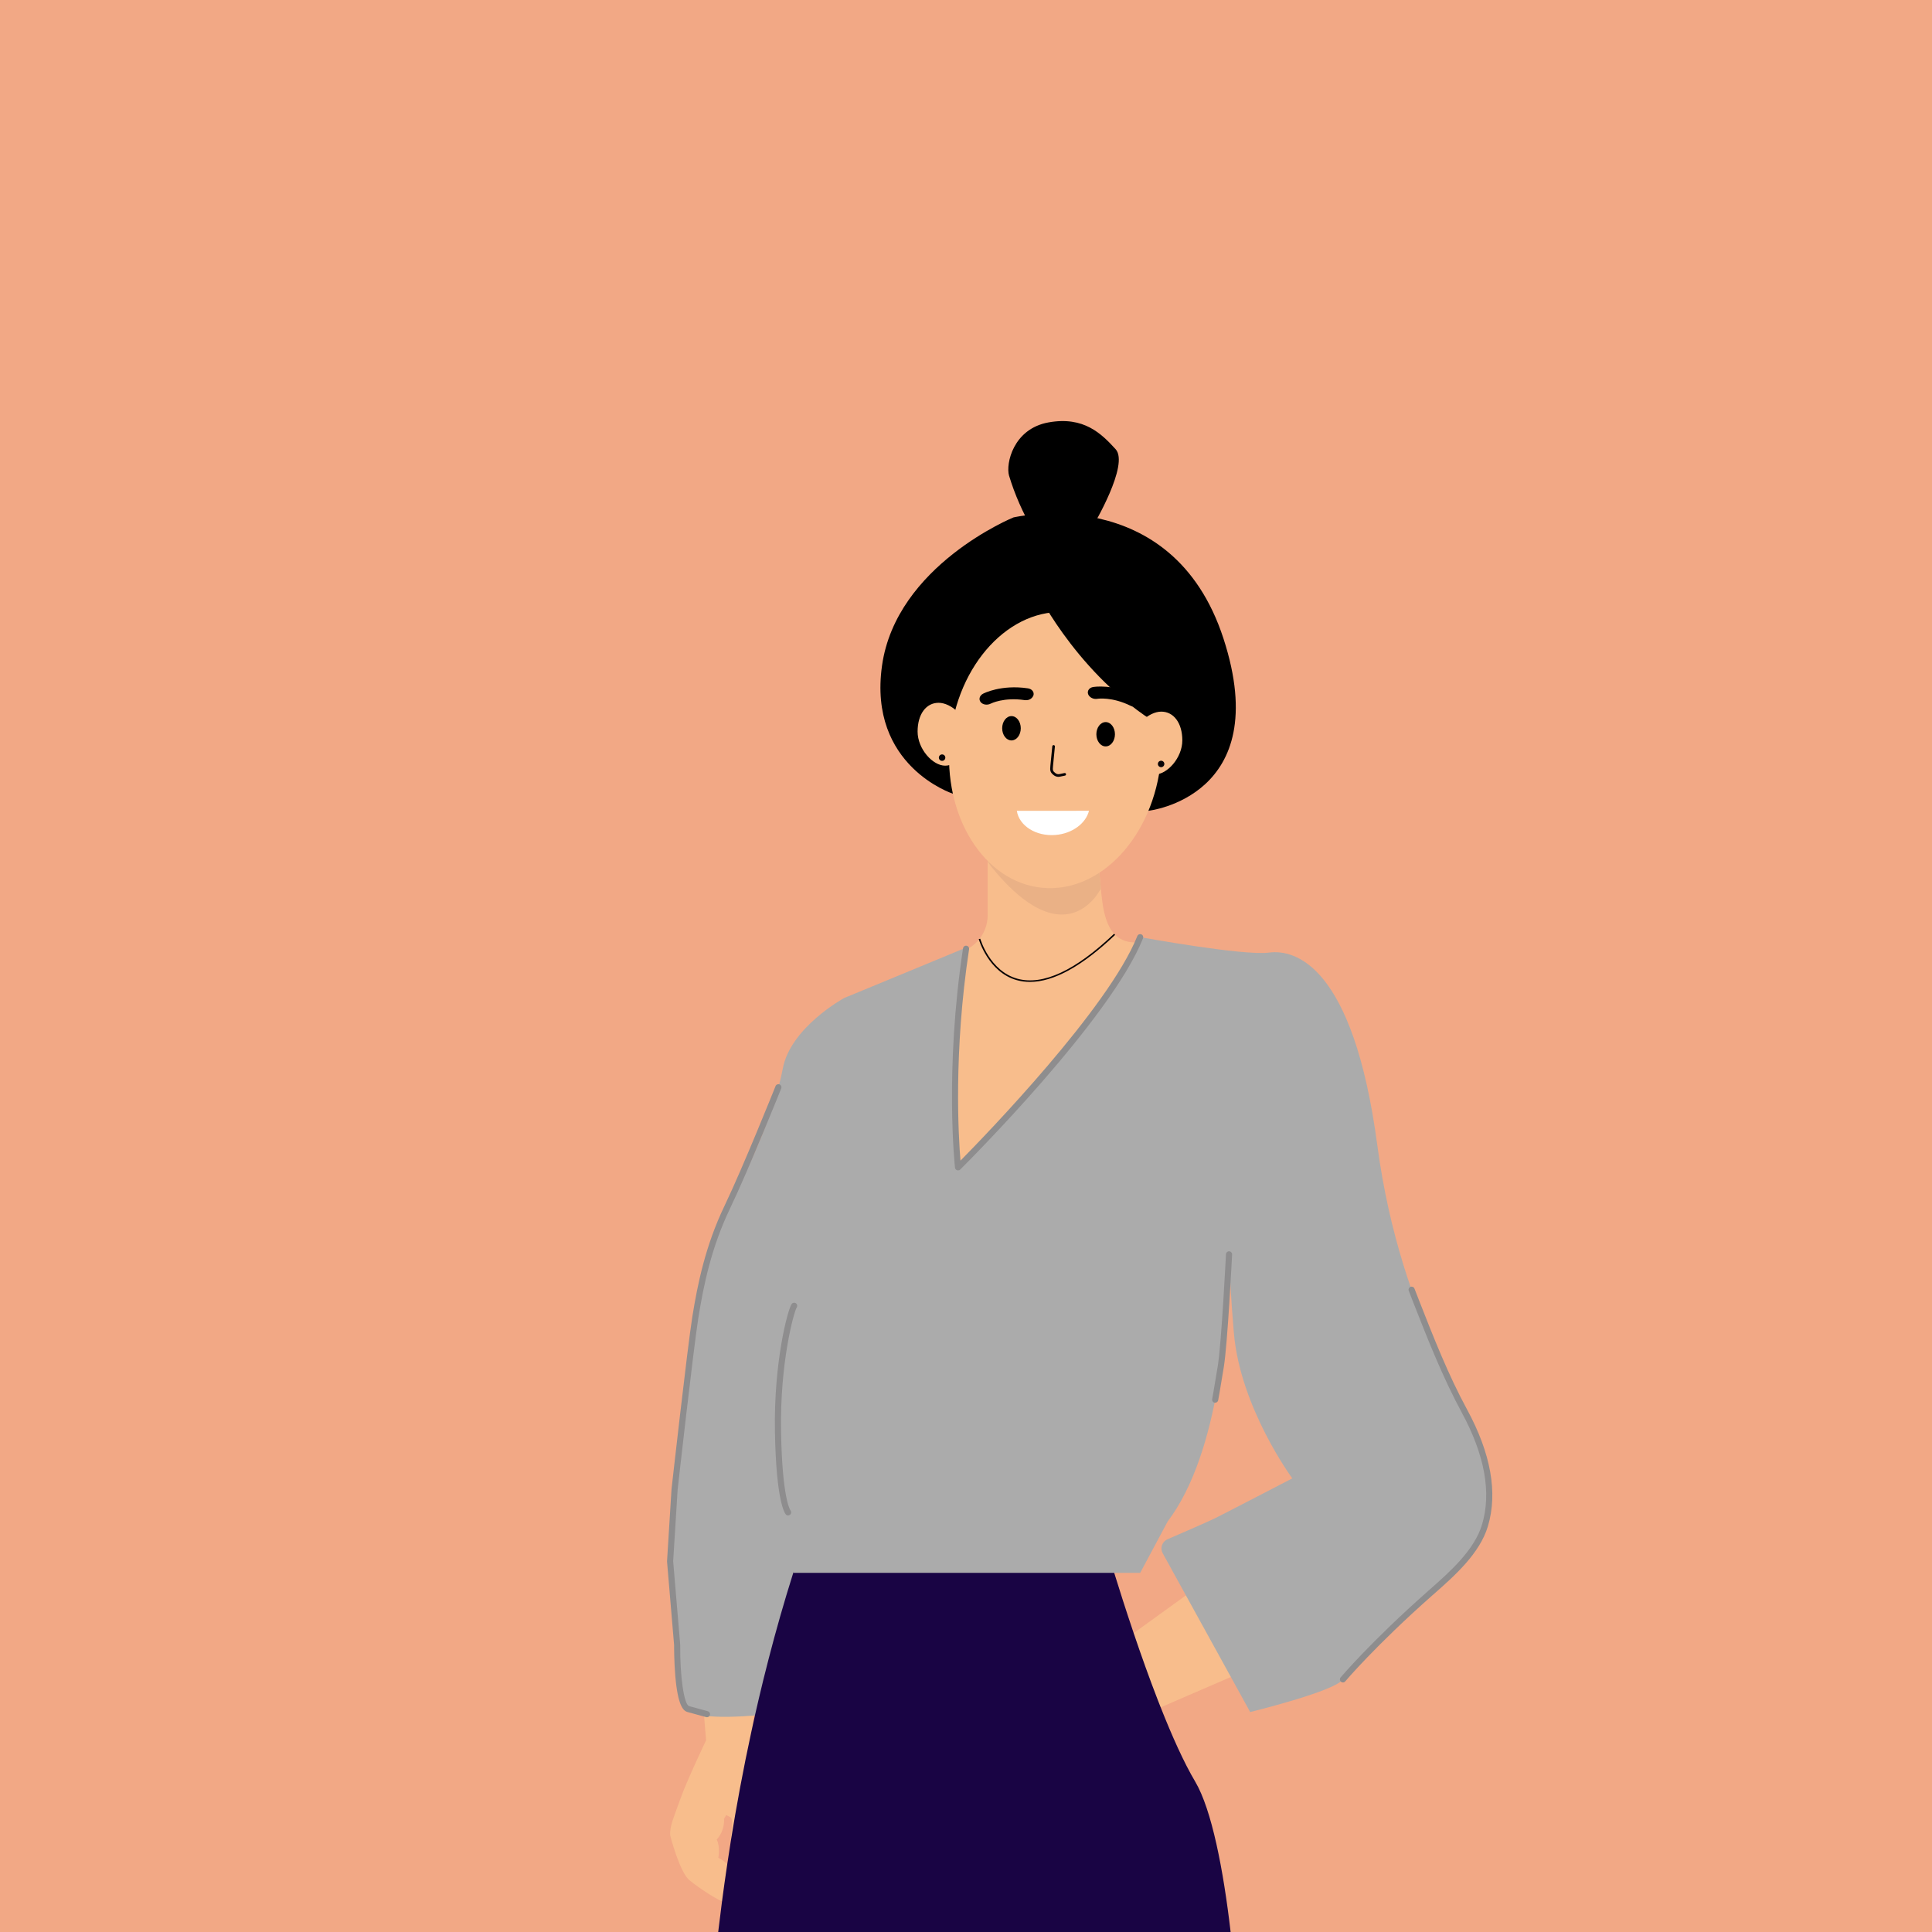
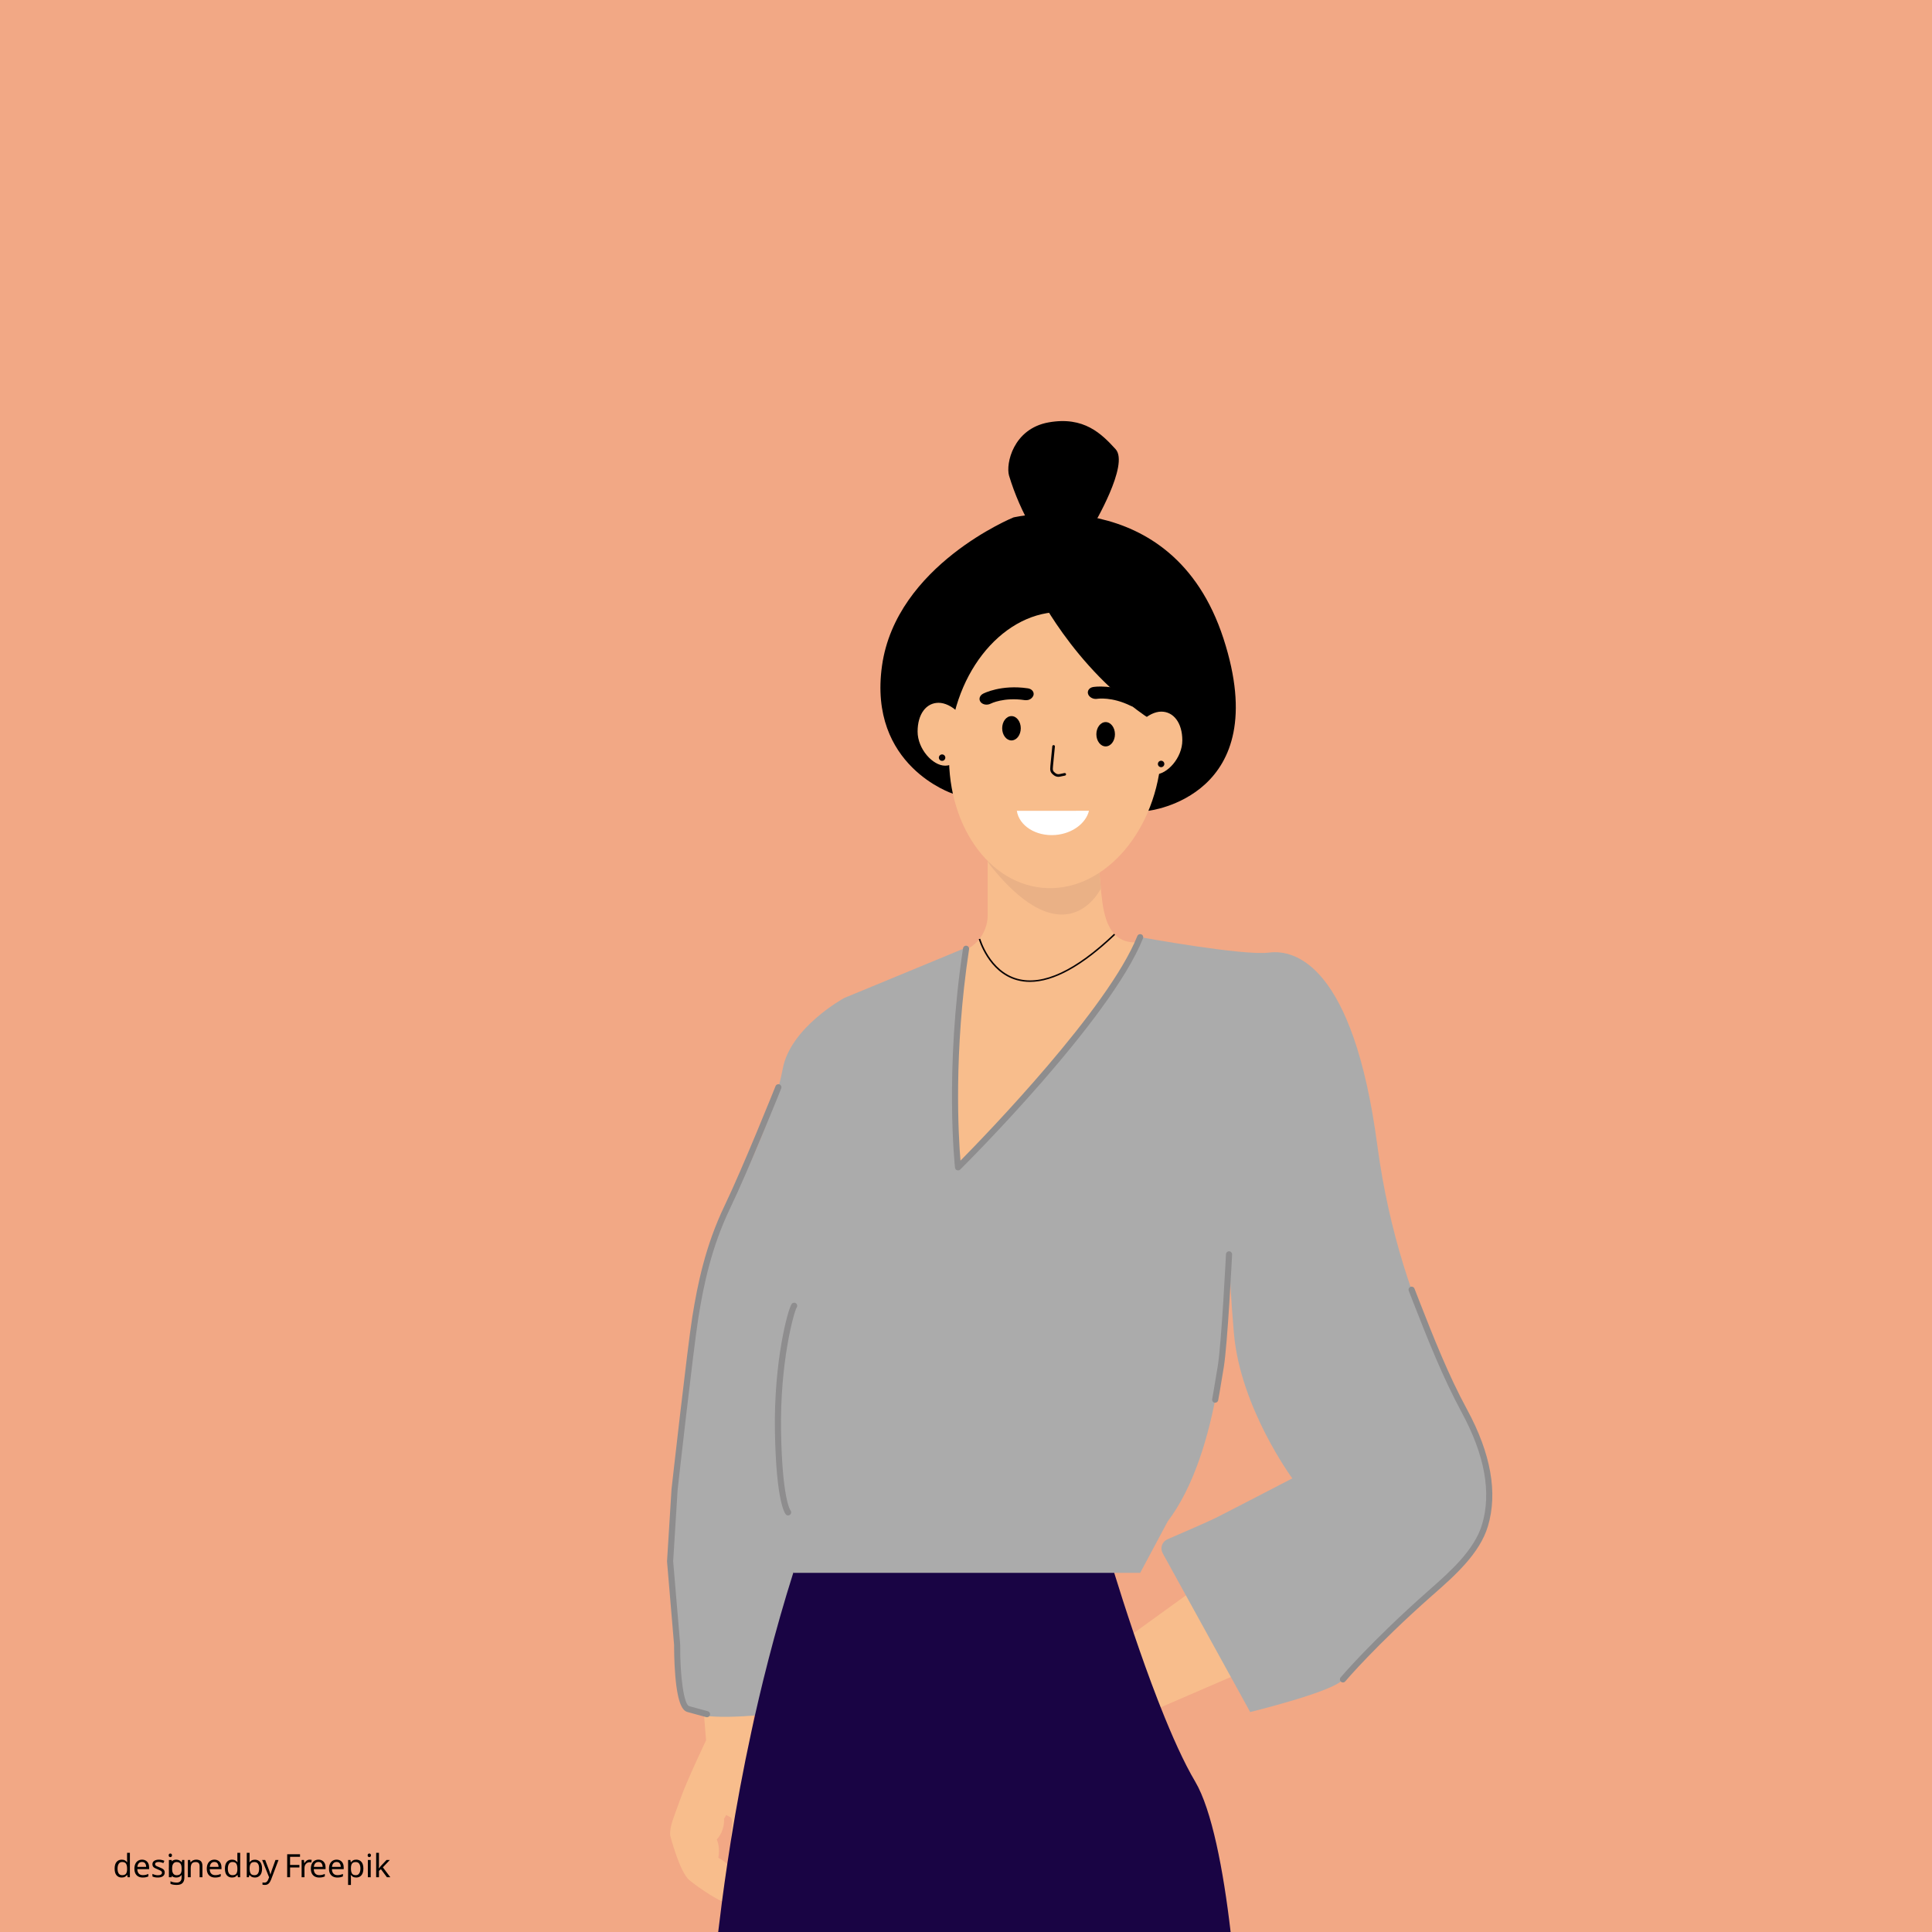
<svg xmlns="http://www.w3.org/2000/svg" id="Layer_1" data-name="Layer 1" viewBox="0 0 1261.8 1261.8">
  <defs>
-     <style>.cls-1{fill:#f2a885;}.cls-2{fill:#f8bd8c;}.cls-3{fill:#eab186;}.cls-4{fill:#080305;}.cls-5{fill:#fff;}.cls-6{fill:#ababab;}.cls-7{fill:#190444;}.cls-8{fill:#8e8d8e;}</style>
+     <style>.cls-1{fill:#f2a885;}.cls-2{fill:#f8bd8c;}.cls-3{fill:#eab186;}.cls-4{fill:#080305;}.cls-5{fill:#fff;}.cls-6{fill:#ababab;}.cls-7{fill:#190444;}.cls-8{fill:#8e8d8e;}.cls-9{font-size:21px;font-family:MyriadPro-Regular, Myriad Pro;}.cls-10{letter-spacing:-0.01em;}.cls-11{letter-spacing:-0.01em;}.cls-12{letter-spacing:-0.03em;}.cls-13{letter-spacing:-0.01em;}</style>
  </defs>
  <rect class="cls-1" width="1261.8" height="1261.8" />
  <path class="cls-2" d="M758.75,614.49l-34.57,41.13-11,13.08L615.61,784.85l5.75-162a25.26,25.26,0,0,0,23.71-25.21V543.3l69.29,2.52q1.41,9.34,2.82,18.73c.15,1.05.32,2.11.47,3.17,0,.15.05.3.07.46.54,3.58.86,7.81,1.27,12.25.08.9.16,1.81.25,2.73,1.61,16,5.06,33.46,24,32.28Z" />
  <path class="cls-3" d="M719,580.43c-4.66,8.13-12.28,15.58-22.69,16.71-19.88,2.17-39.28-19.24-48.85-31.09a32,32,0,0,1-2.38-3.43v-1.38a44.41,44.41,0,0,0,7.28,3.37c7.67,2.79,19.4,5.68,35,5.67a59.38,59.38,0,0,0,26.19-5.67l3.63-.06c.15,1.05.32,2.11.47,3.17,0,.15.05.3.07.46C718.26,571.76,718.58,576,719,580.43Z" />
  <path d="M750,529.53s82.72-9,49.06-112.48S661.9,337.93,661.9,337.93s-76.59,31.21-85.85,96.83,46.28,83.61,46.28,83.61Z" />
  <path d="M714,343.24s23.75-39.89,14.6-49.89-20.66-21.64-43.79-17.48-28,27.07-25.81,34.73a163.81,163.81,0,0,0,15.44,35.27C681.92,358.24,714,343.24,714,343.24Z" />
  <path class="cls-2" d="M620.34,483.3c-4.73,49.67,22.29,92.88,60.36,96.51s72.78-33.7,77.51-83.37-22.29-92.88-60.36-96.51S625.07,433.63,620.34,483.3Z" />
  <path d="M677.89,387.59s28.62,57.65,84.17,88.79,5.47-79.11,5.47-79.11Z" />
  <path class="cls-2" d="M599.29,477.78c0,11.34,9.84,22.29,18,22.29s14.69-9.19,14.69-20.53S621.15,459,613,459,599.29,466.44,599.29,477.78Z" />
  <path class="cls-2" d="M772.18,483.54c0,11.34-9.84,22.29-17.95,22.29s-14.69-9.19-14.69-20.53,10.77-20.53,18.89-20.53S772.18,472.2,772.18,483.54Z" />
  <path d="M654.53,475.63c0,4.39,2.71,7.95,6.07,7.95s6.07-3.56,6.07-7.95-2.72-7.94-6.07-7.94S654.53,471.24,654.53,475.63Z" />
  <ellipse cx="722.11" cy="479.54" rx="6.07" ry="7.94" />
  <path d="M670.73,457.25a5.88,5.88,0,0,1-1.51,0c-13.58-2-21.9,2.15-22.24,2.32-2.28,1.17-5.22.67-6.57-1.12s-.63-4.18,1.63-5.38c.47-.25,11.77-6.1,29.32-3.51,2.59.38,4.2,2.41,3.61,4.53A4.84,4.84,0,0,1,670.73,457.25Z" />
  <path d="M739.9,461.46a6.17,6.17,0,0,1-1.43-.48c-12.32-6.06-21.51-4.63-21.9-4.57-2.52.42-5.17-1-5.91-3.07s.68-4.18,3.19-4.63c.53-.09,13.07-2.22,29,5.6,2.35,1.15,3.27,3.57,2.06,5.42A4.86,4.86,0,0,1,739.9,461.46Z" />
  <path class="cls-4" d="M691.3,507.36a5,5,0,0,1-2.9-.94c-2.57-1.88-2.7-3.21-2.4-6.24l1.25-12.78a.86.86,0,1,1,1.72.17l-1.24,12.78c-.27,2.71-.17,3.3,1.69,4.67a3.2,3.2,0,0,0,2.56.53l3.25-.68a.87.87,0,0,1,1,.68.86.86,0,0,1-.67,1l-3.24.68A5.33,5.33,0,0,1,691.3,507.36Z" />
  <path class="cls-5" d="M664.1,529.56c1.52,9.8,12.51,16.79,25.22,15.76,11-.89,19.84-7.55,21.91-15.79Z" />
  <path class="cls-4" d="M616.35,493a2.11,2.11,0,1,1-2.89.77A2.11,2.11,0,0,1,616.35,493Z" />
  <path class="cls-4" d="M759.39,497.12a2.11,2.11,0,1,1-2.89.77A2.11,2.11,0,0,1,759.39,497.12Z" />
  <polygon class="cls-2" points="808.79 1093.13 750.94 1118.14 717.59 1083.05 790.3 1030.57 821.26 1088.23 808.79 1093.13" />
  <path class="cls-2" d="M481.19,1232.16l13.06-4.27a4.9,4.9,0,0,0-.18-5.27c-1.8-3-6.07-2.87-8.16-2.65a38.86,38.86,0,0,0-6.4,1.83s-5.12-5.85-10.36-8.49c0,0,1.37-7.19-1.06-11.86a18.87,18.87,0,0,0,4.78-13.55s.56-1,1.37-2.47c.68.31,2,.91,2.86,1.4,1.19.68,1.3,4.57.82,6.91a52.1,52.1,0,0,0-.25,14c.74,4.23,4,7.11,8.8,6.94s5-4.89,5.92-9.08.54-8.13.2-15.68,1.62-11.34,3.07-18.47a49.17,49.17,0,0,0,.91-12.86,79.43,79.43,0,0,0-3.63-15c.69-4.3.64-8.34-.73-11.35-2.46-5.41,5.52-44.86,5.52-44.86l-40.33,4.56,3.76,44.63s-12.62,26.42-16.8,38.29-7.21,18.14-6.63,24c0,0,6.12,23.74,12.42,29,6.45,5.37,20.79,14.8,25,15.12,4.52.35,16.52-1.26,16.52-1.26a12.49,12.49,0,0,0,4.67-1.21s1.93,0,.44-4S491.13,1233.49,481.19,1232.16Z" />
  <path class="cls-6" d="M551.17,651.9s-34.88,19.06-39.93,46-21.88,64.9-31.14,80.72-21,48.28-22.72,59.36-25.25,170.15-18.52,208.14,1.52,67.54,14.51,72.81,54.51,0,54.51,0l60.6-369.32Z" />
  <path class="cls-7" d="M803.73,1261.8H469.06q1.14-9.69,2.49-20,1.56-11.85,3.44-24.42,1.1-7.38,2.31-15h0c3.63-22.63,8.05-46.64,13.45-71.55h0c.34-1.61.7-3.22,1.06-4.84a0,0,0,0,1,0,0c.37-1.74.76-3.46,1.16-5.21,0-.13,0-.27.08-.4q2.58-11.38,5.42-23c1.11-4.54,2.26-9.12,3.46-13.7,4.8-18.6,10.16-37.48,16.16-56.46h0q1.59-5,3.24-10.09a18.92,18.92,0,0,1,3.63-2.41c5.87-3.22,19.9-8.85,49.36-11.7h.13a463.14,463.14,0,0,1,55-1.56c25,.6,55.5,2.75,92.69,7.28,0,0,2.06,7.12,5.56,18.51,3.19,10.33,7.58,24.17,12.71,39.35,4.73,14,10.09,29.09,15.74,43.66q.95,2.43,1.9,4.83c7.35,18.61,15.13,36,22.55,48.51C791.41,1181.88,799,1221.17,803.73,1261.8Z" />
  <path class="cls-6" d="M521.34,910.25c.85-8.42,5.46-64.8,5.46-64.8s3-80,.17-107.74c-1.79-17.43,10.4-51.81,19.69-75,1.62-4,3.13-7.64,4.51-10.84l18.11-7.47,62.05-25.66S619,711.89,625.71,762.39c0,0,98.74-103.22,118.94-150.35,0,0,67.33,12.32,84.16,10.1s55,7.84,70.7,125.67S965.73,927.35,968,948.7s13.47,44.88-13.47,71.81-71.84,68.44-77.43,76.32-60.6,21.31-60.6,21.31l-57.13-103.7a6.5,6.5,0,0,1,3.11-9.12c9.59-4.14,26.79-11.61,31.57-14C800.77,988,844,965.53,844,965.53s-33.93-46-38.14-94.84c-1.88-21.81-2.76-39.05-3.13-51.5-.5,41.84-5.86,129.31-40.06,174.39l-18,33.66H518.1a46.53,46.53,0,0,1,0-13.32C520.12,1002.67,520.5,918.67,521.34,910.25Z" />
  <path class="cls-8" d="M461.76,1121.54a2,2,0,0,1-.53-.07l-12.18-3.33c-2.85-.78-6.34-4.16-8-23.48-.82-9.64-.8-19.18-.79-20.23l-4.61-54.56a2.8,2.8,0,0,1,0-.29l2.92-46.94c.11-1,10.34-92.34,13.59-112.64,3.4-21.25,8.55-46.47,21-72.41,12.35-25.75,33.15-77.72,33.35-78.24a2,2,0,0,1,3.72,1.48c-.21.53-21.05,52.62-33.47,78.5-12.22,25.47-17.3,50.34-20.65,71.3-3.23,20.21-13.45,111.44-13.55,112.36l-2.91,46.69,4.6,54.5a1.28,1.28,0,0,1,0,.19c-.18,20.72,2.49,39,5.84,39.91l12.18,3.33a2,2,0,0,1-.53,3.93Z" />
  <path class="cls-8" d="M514.73,989.76a2,2,0,0,1-1.47-.64c-.64-.71-6.32-8.19-7.15-54s8.44-80,10.92-83.47a2,2,0,0,1,3.28,2.3c-1.7,2.73-11,35.49-10.2,81.1.78,43.3,5.84,50.95,6.16,51.39a2,2,0,0,1-1.54,3.28Z" />
  <path class="cls-8" d="M625.71,764.39a2.24,2.24,0,0,1-.67-.11,2,2,0,0,1-1.32-1.66c-.07-.63-6.89-63.48,5.23-143.2a2,2,0,1,1,3.95.6C622.65,687.45,626,742.64,627.3,758c16.59-16.82,96.67-99.5,115.49-146.65a2,2,0,0,1,3.72,1.48c-21.23,53.18-115.39,147.06-119.39,151A2,2,0,0,1,625.71,764.39Z" />
  <path class="cls-8" d="M877.09,1098.83a2.05,2.05,0,0,1-1.29-.47,2,2,0,0,1-.24-2.82c.2-.23,19.94-23.6,57.19-56.5l1.3-1.15c12.87-11.36,28.89-25.49,33.89-42.23,6.22-20.8,1.75-45.42-13.28-73.16-12.44-23-22.17-47.76-31.58-71.72l-3-7.71a2,2,0,1,1,3.72-1.47q1.53,3.85,3,7.72c9.36,23.85,19,48.51,31.37,71.27,15.56,28.71,20.13,54.36,13.59,76.22-5.33,17.83-21.82,32.39-35.08,44.08L935.4,1042c-37,32.68-56.58,55.84-56.78,56.08A2,2,0,0,1,877.09,1098.83Z" />
  <path class="cls-8" d="M793.63,916.12a1.61,1.61,0,0,1-.37,0,2,2,0,0,1-1.59-2.33c0-.06,1.17-6.24,3.65-21.56s5.34-72.53,5.37-73.1a2,2,0,0,1,4,.19c-.12,2.37-2.92,58.08-5.42,73.55s-3.66,21.6-3.67,21.66A2,2,0,0,1,793.63,916.12Z" />
  <path class="cls-4" d="M672.68,641.29a31.89,31.89,0,0,1-8.51-1.12c-18.67-5.12-24.89-26.61-24.95-26.82l1-.27c.06.21,6.14,21.16,24.27,26.13,16.65,4.57,37.89-5.31,63.12-29.37l.69.72C706.83,631,688.18,641.29,672.68,641.29Z" />
+   <text class="cls-9" transform="translate(73.71 1226.02)">desi<tspan class="cls-10" x="35.59" y="0">g</tspan>
+     <tspan x="47.21" y="0">ned </tspan>
+     <tspan class="cls-11" x="85.68" y="0">b</tspan>
+     <tspan x="97.48" y="0">y </tspan>
+     <tspan class="cls-12" x="111.82" y="0">F</tspan>
+     <tspan class="cls-13" x="121.5" y="0">r</tspan>
+     <tspan x="128.16" y="0">eepik</tspan>
+   </text>
</svg>
